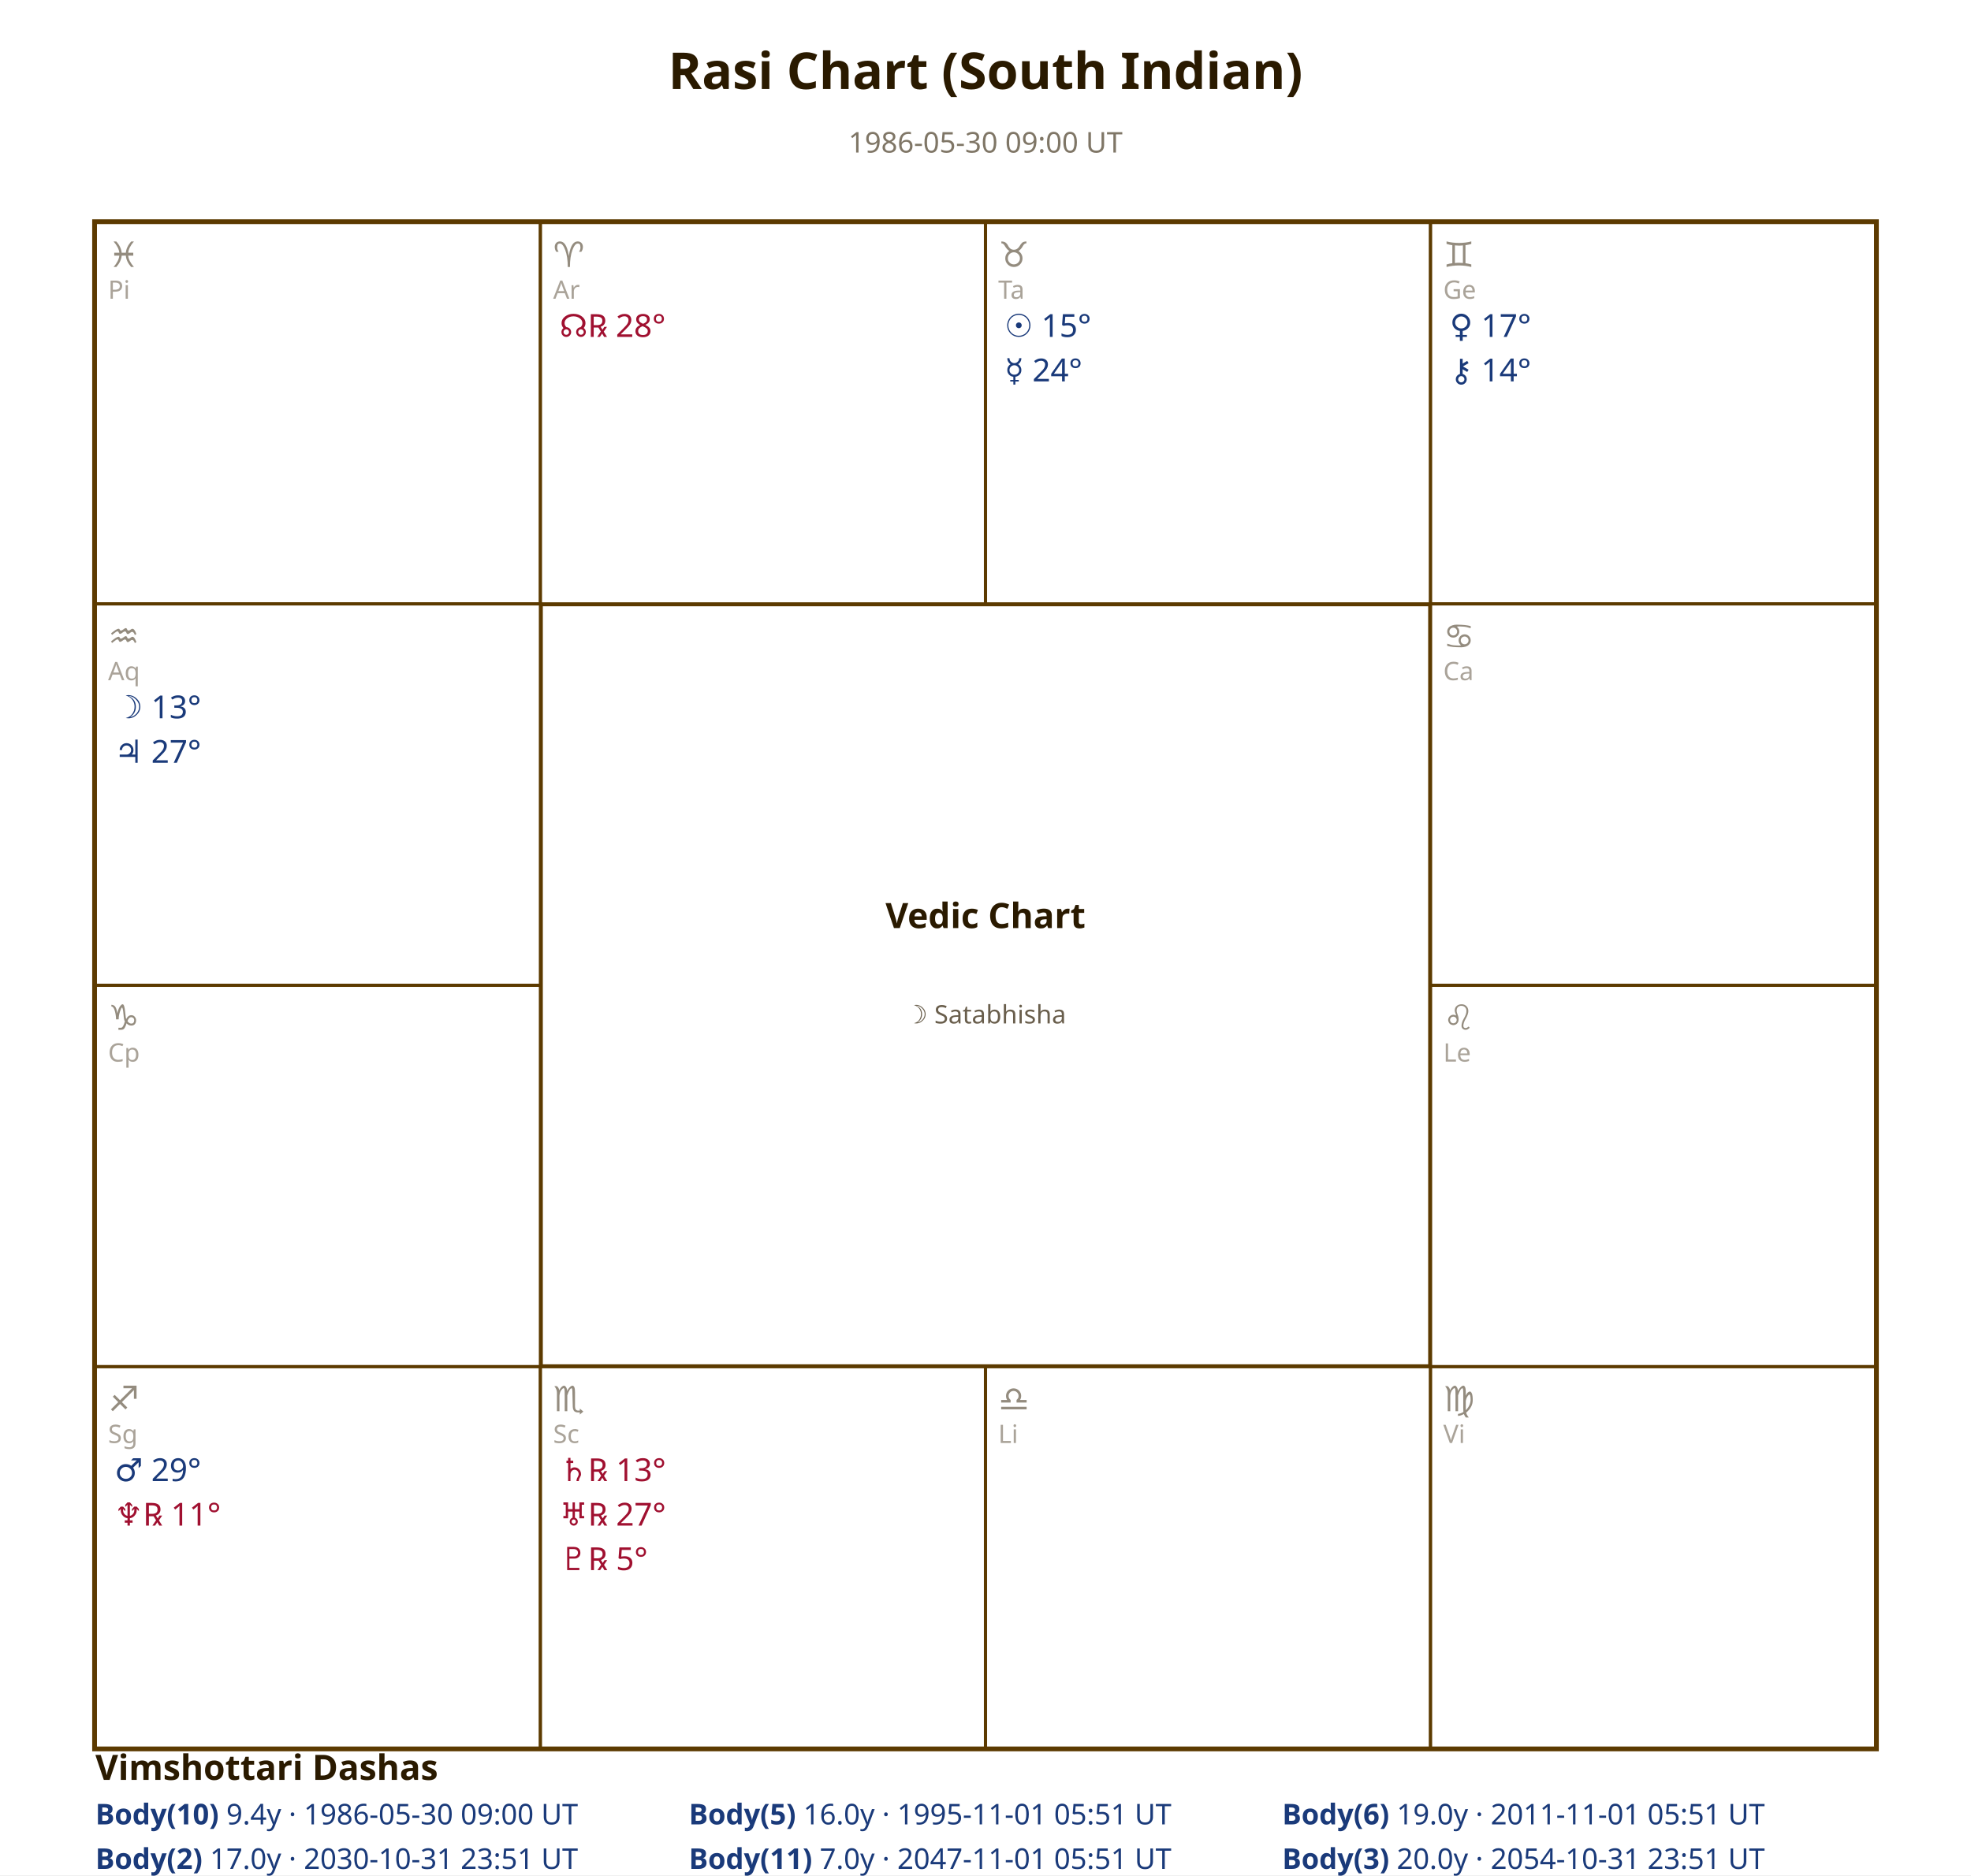
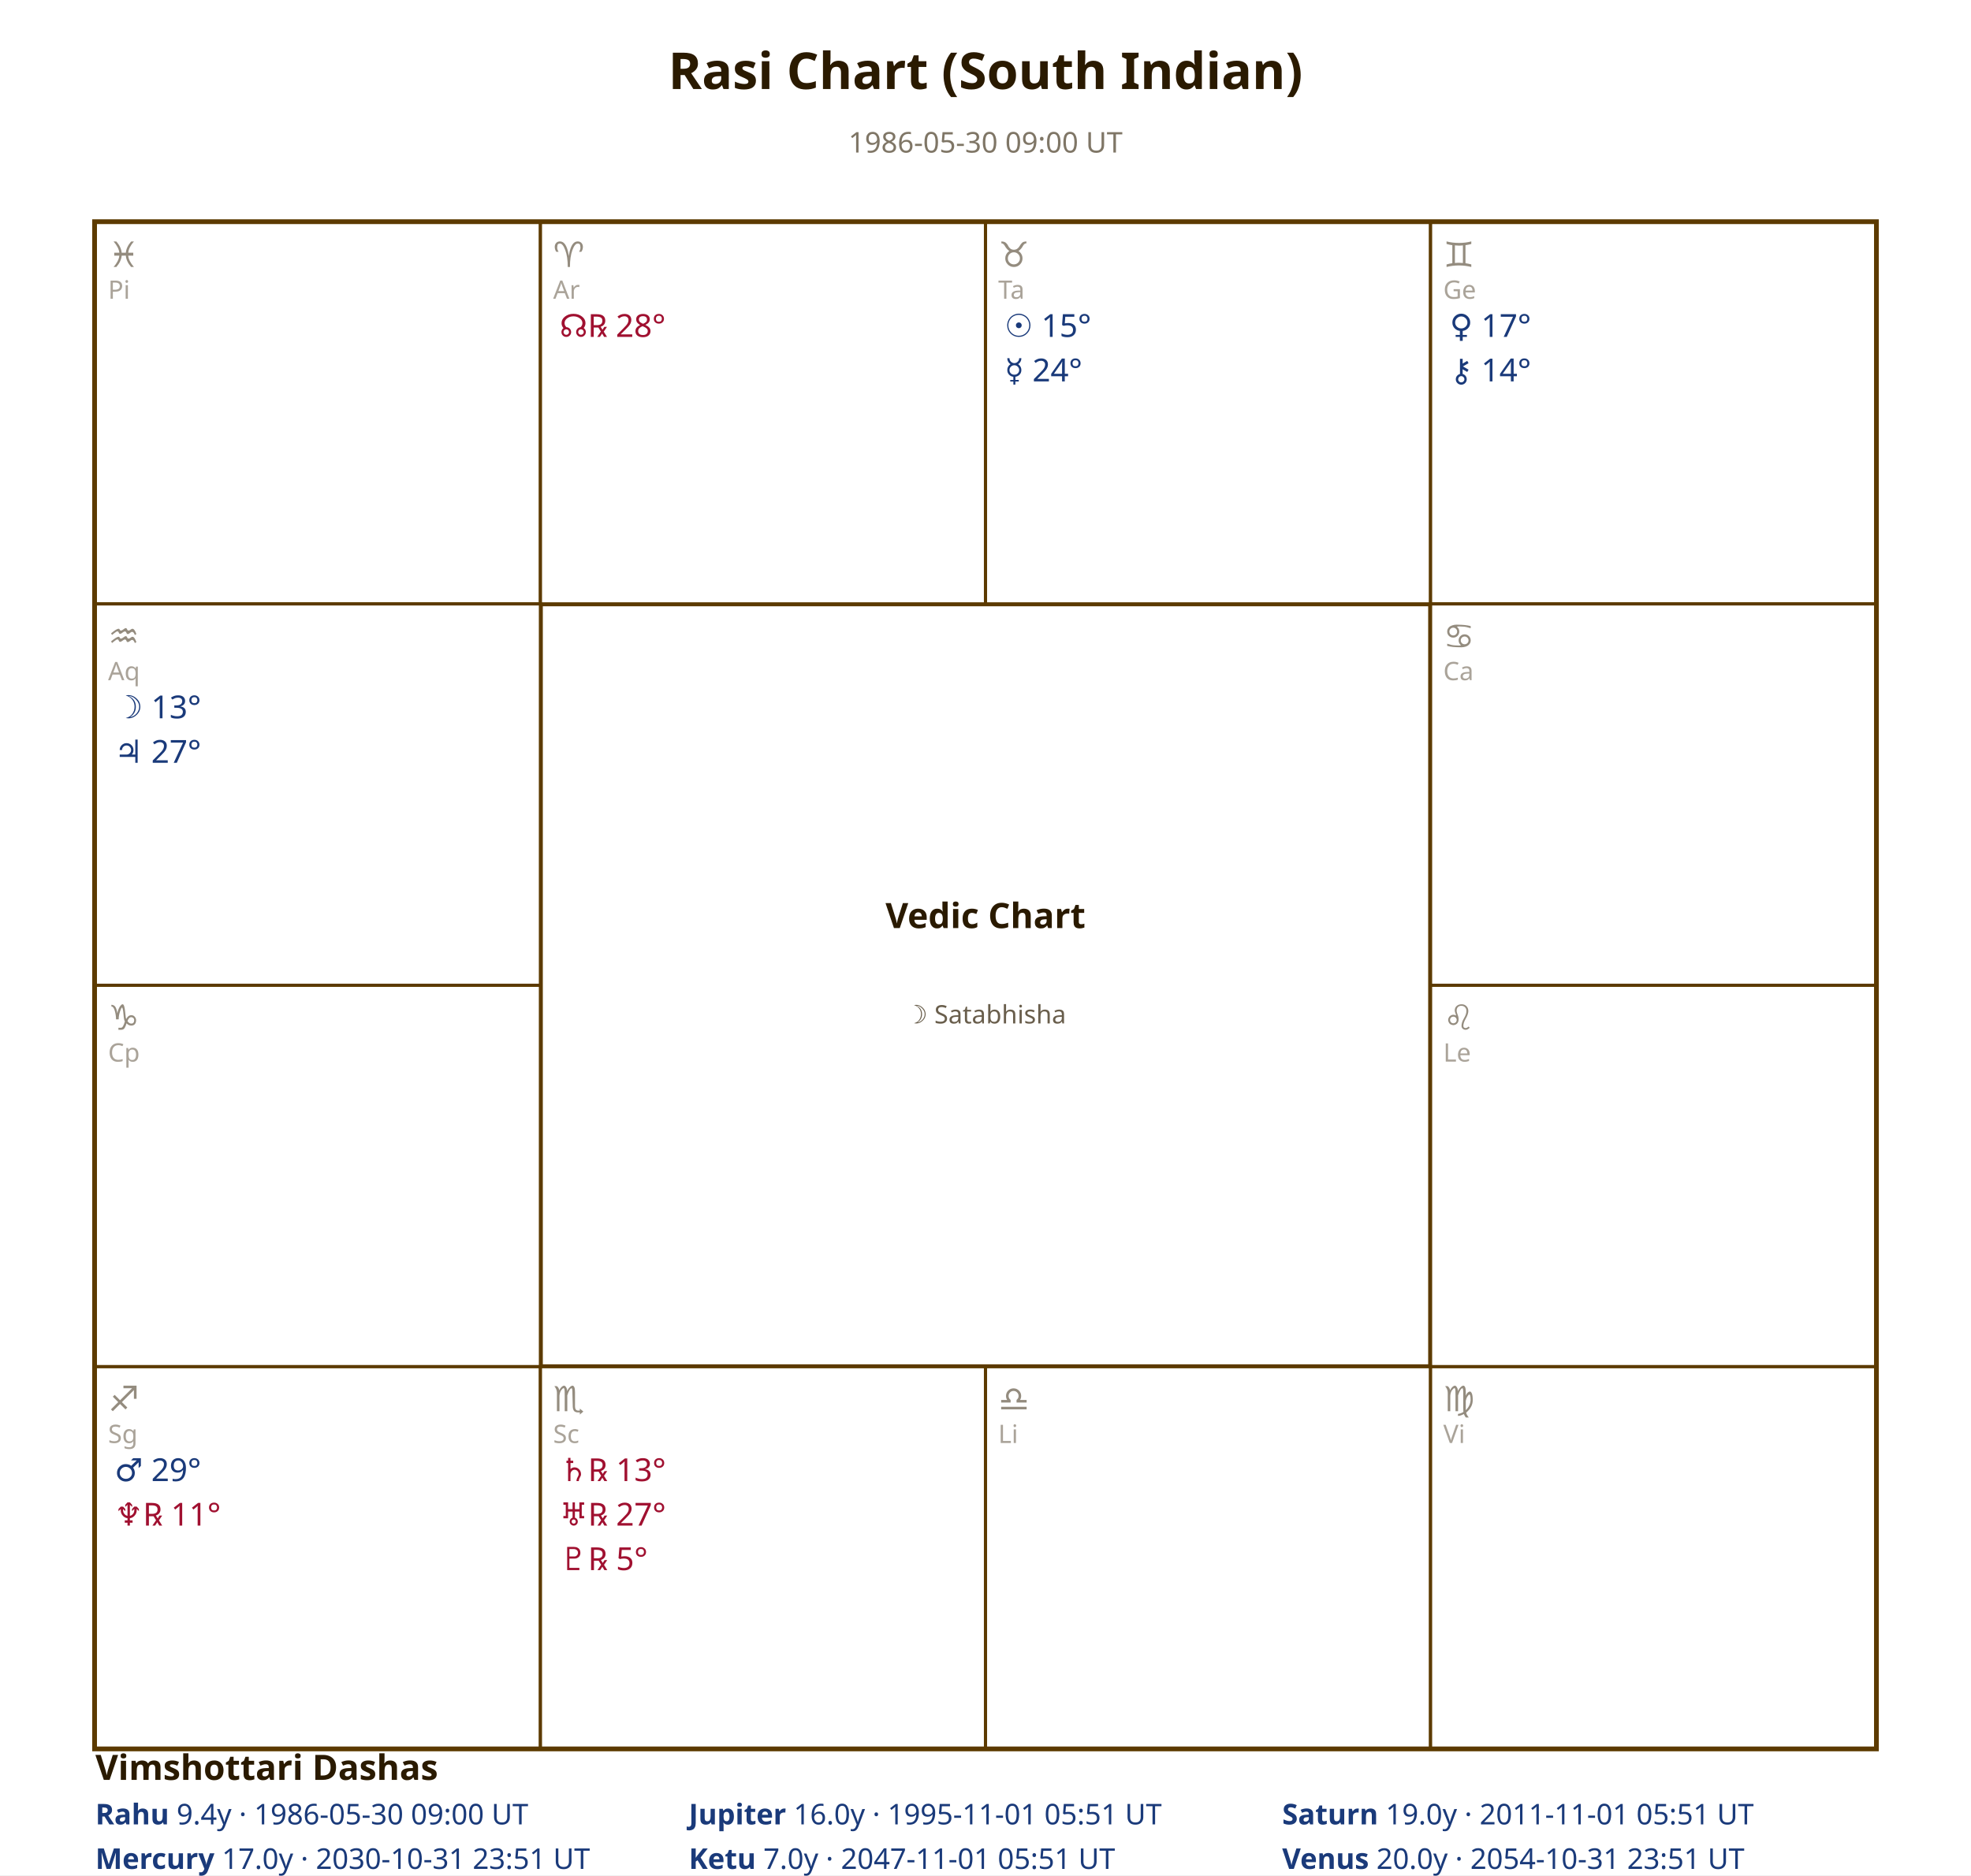
<svg xmlns="http://www.w3.org/2000/svg" viewBox="0 0 620 590" width="620" height="590">
  <rect width="620" height="590" fill="#ffffff" />
  <text x="310.00" y="28" text-anchor="middle" font-size="16" font-weight="600" font-family="'Segoe UI',system-ui,sans-serif" fill="#2a1a00">Rasi Chart (South Indian)</text>
  <text x="310.00" y="48" text-anchor="middle" font-size="9" font-family="'Segoe UI',system-ui,sans-serif" fill="#2a1a00" opacity=".6">1986-05-30 09:00 UT</text>
  <rect x="30" y="70" width="560.00" height="480.00" fill="none" stroke="#5c3a00" stroke-width="2.0" />
  <rect x="170.00" y="190.00" width="280.00" height="240.00" fill="#ffffff" stroke="#5c3a00" stroke-width="1.5" />
  <text x="310.00" y="292.00" text-anchor="middle" font-size="11" font-weight="600" font-family="'Segoe UI',system-ui,sans-serif" fill="#2a1a00">Vedic Chart</text>
  <text x="310.00" y="322.00" text-anchor="middle" font-size="8" font-family="'Segoe UI',system-ui,sans-serif" fill="#2a1a00" opacity=".7">☽ Satabhisha</text>
  <rect x="30.00" y="70.00" width="140.00" height="120.00" fill="#ffffff" stroke="#5c3a00" stroke-width="1.0" />
  <text x="34.00" y="84.00" font-size="11" font-family="serif" fill="#2a1a00" opacity=".5">♓</text>
  <text x="34.00" y="94.00" font-size="8" font-family="'Segoe UI',system-ui,sans-serif" fill="#2a1a00" opacity=".4">Pi</text>
  <rect x="170.00" y="70.00" width="140.00" height="120.00" fill="#ffffff" stroke="#5c3a00" stroke-width="1.0" />
  <text x="174.00" y="84.00" font-size="11" font-family="serif" fill="#2a1a00" opacity=".5">♈</text>
  <text x="174.00" y="94.00" font-size="8" font-family="'Segoe UI',system-ui,sans-serif" fill="#2a1a00" opacity=".4">Ar</text>
  <text x="176.00" y="106.00" font-size="10" font-family="'Segoe UI',system-ui,sans-serif" fill="#a01030">☊︎℞ 28°</text>
  <rect x="310.00" y="70.00" width="140.00" height="120.00" fill="#ffffff" stroke="#5c3a00" stroke-width="1.0" />
  <text x="314.00" y="84.00" font-size="11" font-family="serif" fill="#2a1a00" opacity=".5">♉</text>
  <text x="314.00" y="94.00" font-size="8" font-family="'Segoe UI',system-ui,sans-serif" fill="#2a1a00" opacity=".4">Ta</text>
  <text x="316.00" y="106.00" font-size="10" font-family="'Segoe UI',system-ui,sans-serif" fill="#1a3a7a">☉︎ 15°</text>
  <text x="316.00" y="120.00" font-size="10" font-family="'Segoe UI',system-ui,sans-serif" fill="#1a3a7a">☿︎ 24°</text>
  <rect x="450.00" y="70.00" width="140.00" height="120.00" fill="#ffffff" stroke="#5c3a00" stroke-width="1.0" />
  <text x="454.00" y="84.00" font-size="11" font-family="serif" fill="#2a1a00" opacity=".5">♊</text>
  <text x="454.00" y="94.00" font-size="8" font-family="'Segoe UI',system-ui,sans-serif" fill="#2a1a00" opacity=".4">Ge</text>
  <text x="456.00" y="106.00" font-size="10" font-family="'Segoe UI',system-ui,sans-serif" fill="#1a3a7a">♀︎ 17°</text>
  <text x="456.00" y="120.00" font-size="10" font-family="'Segoe UI',system-ui,sans-serif" fill="#1a3a7a">⚷︎ 14°</text>
  <rect x="30.00" y="190.00" width="140.00" height="120.00" fill="#ffffff" stroke="#5c3a00" stroke-width="1.0" />
  <text x="34.00" y="204.00" font-size="11" font-family="serif" fill="#2a1a00" opacity=".5">♒</text>
  <text x="34.00" y="214.00" font-size="8" font-family="'Segoe UI',system-ui,sans-serif" fill="#2a1a00" opacity=".4">Aq</text>
  <text x="36.00" y="226.00" font-size="10" font-family="'Segoe UI',system-ui,sans-serif" fill="#1a3a7a">☽︎ 13°</text>
  <text x="36.00" y="240.00" font-size="10" font-family="'Segoe UI',system-ui,sans-serif" fill="#1a3a7a">♃︎ 27°</text>
  <rect x="450.00" y="190.00" width="140.00" height="120.00" fill="#ffffff" stroke="#5c3a00" stroke-width="1.0" />
  <text x="454.00" y="204.00" font-size="11" font-family="serif" fill="#2a1a00" opacity=".5">♋</text>
  <text x="454.00" y="214.00" font-size="8" font-family="'Segoe UI',system-ui,sans-serif" fill="#2a1a00" opacity=".4">Ca</text>
  <rect x="30.00" y="310.00" width="140.00" height="120.00" fill="#ffffff" stroke="#5c3a00" stroke-width="1.0" />
  <text x="34.00" y="324.00" font-size="11" font-family="serif" fill="#2a1a00" opacity=".5">♑</text>
  <text x="34.00" y="334.00" font-size="8" font-family="'Segoe UI',system-ui,sans-serif" fill="#2a1a00" opacity=".4">Cp</text>
  <rect x="450.00" y="310.00" width="140.00" height="120.00" fill="#ffffff" stroke="#5c3a00" stroke-width="1.0" />
  <text x="454.00" y="324.00" font-size="11" font-family="serif" fill="#2a1a00" opacity=".5">♌</text>
  <text x="454.00" y="334.00" font-size="8" font-family="'Segoe UI',system-ui,sans-serif" fill="#2a1a00" opacity=".4">Le</text>
  <rect x="30.00" y="430.00" width="140.00" height="120.00" fill="#ffffff" stroke="#5c3a00" stroke-width="1.0" />
  <text x="34.00" y="444.00" font-size="11" font-family="serif" fill="#2a1a00" opacity=".5">♐</text>
  <text x="34.00" y="454.00" font-size="8" font-family="'Segoe UI',system-ui,sans-serif" fill="#2a1a00" opacity=".4">Sg</text>
  <text x="36.00" y="466.00" font-size="10" font-family="'Segoe UI',system-ui,sans-serif" fill="#1a3a7a">♂︎ 29°</text>
  <text x="36.00" y="480.00" font-size="10" font-family="'Segoe UI',system-ui,sans-serif" fill="#a01030">♆︎℞ 11°</text>
  <rect x="170.00" y="430.00" width="140.00" height="120.00" fill="#ffffff" stroke="#5c3a00" stroke-width="1.0" />
  <text x="174.00" y="444.00" font-size="11" font-family="serif" fill="#2a1a00" opacity=".5">♏</text>
  <text x="174.00" y="454.00" font-size="8" font-family="'Segoe UI',system-ui,sans-serif" fill="#2a1a00" opacity=".4">Sc</text>
  <text x="176.00" y="466.00" font-size="10" font-family="'Segoe UI',system-ui,sans-serif" fill="#a01030">♄︎℞ 13°</text>
  <text x="176.00" y="480.00" font-size="10" font-family="'Segoe UI',system-ui,sans-serif" fill="#a01030">♅︎℞ 27°</text>
  <text x="176.00" y="494.00" font-size="10" font-family="'Segoe UI',system-ui,sans-serif" fill="#a01030">♇︎℞ 5°</text>
  <rect x="310.00" y="430.00" width="140.00" height="120.00" fill="#ffffff" stroke="#5c3a00" stroke-width="1.0" />
  <text x="314.00" y="444.00" font-size="11" font-family="serif" fill="#2a1a00" opacity=".5">♎</text>
  <text x="314.00" y="454.00" font-size="8" font-family="'Segoe UI',system-ui,sans-serif" fill="#2a1a00" opacity=".4">Li</text>
  <rect x="450.00" y="430.00" width="140.00" height="120.00" fill="#ffffff" stroke="#5c3a00" stroke-width="1.0" />
  <text x="454.00" y="444.00" font-size="11" font-family="serif" fill="#2a1a00" opacity=".5">♍</text>
  <text x="454.00" y="454.00" font-size="8" font-family="'Segoe UI',system-ui,sans-serif" fill="#2a1a00" opacity=".4">Vi</text>
  <text x="30" y="560.00" font-size="11" font-weight="600" font-family="'Segoe UI',system-ui,sans-serif" fill="#2a1a00">Vimshottari Dashas</text>
  <text x="30.00" y="574.00" font-size="9" font-family="'Segoe UI',system-ui,sans-serif" fill="#1a3a7a">
-     <tspan font-weight="600">Body(10)</tspan> 9.4y · 1986-05-30 09:00 UT</text>
+     <tspan font-weight="600">Rahu</tspan> 9.4y · 1986-05-30 09:00 UT</text>
  <text x="216.67" y="574.00" font-size="9" font-family="'Segoe UI',system-ui,sans-serif" fill="#1a3a7a">
-     <tspan font-weight="600">Body(5)</tspan> 16.0y · 1995-11-01 05:51 UT</text>
+     <tspan font-weight="600">Jupiter</tspan> 16.0y · 1995-11-01 05:51 UT</text>
  <text x="403.33" y="574.00" font-size="9" font-family="'Segoe UI',system-ui,sans-serif" fill="#1a3a7a">
-     <tspan font-weight="600">Body(6)</tspan> 19.0y · 2011-11-01 05:51 UT</text>
+     <tspan font-weight="600">Saturn</tspan> 19.0y · 2011-11-01 05:51 UT</text>
  <text x="30.00" y="588.00" font-size="9" font-family="'Segoe UI',system-ui,sans-serif" fill="#1a3a7a">
-     <tspan font-weight="600">Body(2)</tspan> 17.0y · 2030-10-31 23:51 UT</text>
+     <tspan font-weight="600">Mercury</tspan> 17.0y · 2030-10-31 23:51 UT</text>
  <text x="216.67" y="588.00" font-size="9" font-family="'Segoe UI',system-ui,sans-serif" fill="#1a3a7a">
-     <tspan font-weight="600">Body(11)</tspan> 7.0y · 2047-11-01 05:51 UT</text>
+     <tspan font-weight="600">Ketu</tspan> 7.0y · 2047-11-01 05:51 UT</text>
  <text x="403.33" y="588.00" font-size="9" font-family="'Segoe UI',system-ui,sans-serif" fill="#1a3a7a">
-     <tspan font-weight="600">Body(3)</tspan> 20.0y · 2054-10-31 23:51 UT</text>
+     <tspan font-weight="600">Venus</tspan> 20.0y · 2054-10-31 23:51 UT</text>
  <text x="30.00" y="602.00" font-size="9" font-family="'Segoe UI',system-ui,sans-serif" fill="#1a3a7a">
-     <tspan font-weight="600">Body(0)</tspan> 6.0y · 2074-10-31 23:51 UT</text>
+     <tspan font-weight="600">Sun</tspan> 6.0y · 2074-10-31 23:51 UT</text>
  <text x="216.67" y="602.00" font-size="9" font-family="'Segoe UI',system-ui,sans-serif" fill="#1a3a7a">
-     <tspan font-weight="600">Body(1)</tspan> 10.0y · 2080-10-31 11:51 UT</text>
+     <tspan font-weight="600">Moon</tspan> 10.0y · 2080-10-31 11:51 UT</text>
  <text x="403.33" y="602.00" font-size="9" font-family="'Segoe UI',system-ui,sans-serif" fill="#1a3a7a">
-     <tspan font-weight="600">Body(4)</tspan> 7.0y · 2090-10-31 23:51 UT</text>
+     <tspan font-weight="600">Mars</tspan> 7.0y · 2090-10-31 23:51 UT</text>
</svg>
